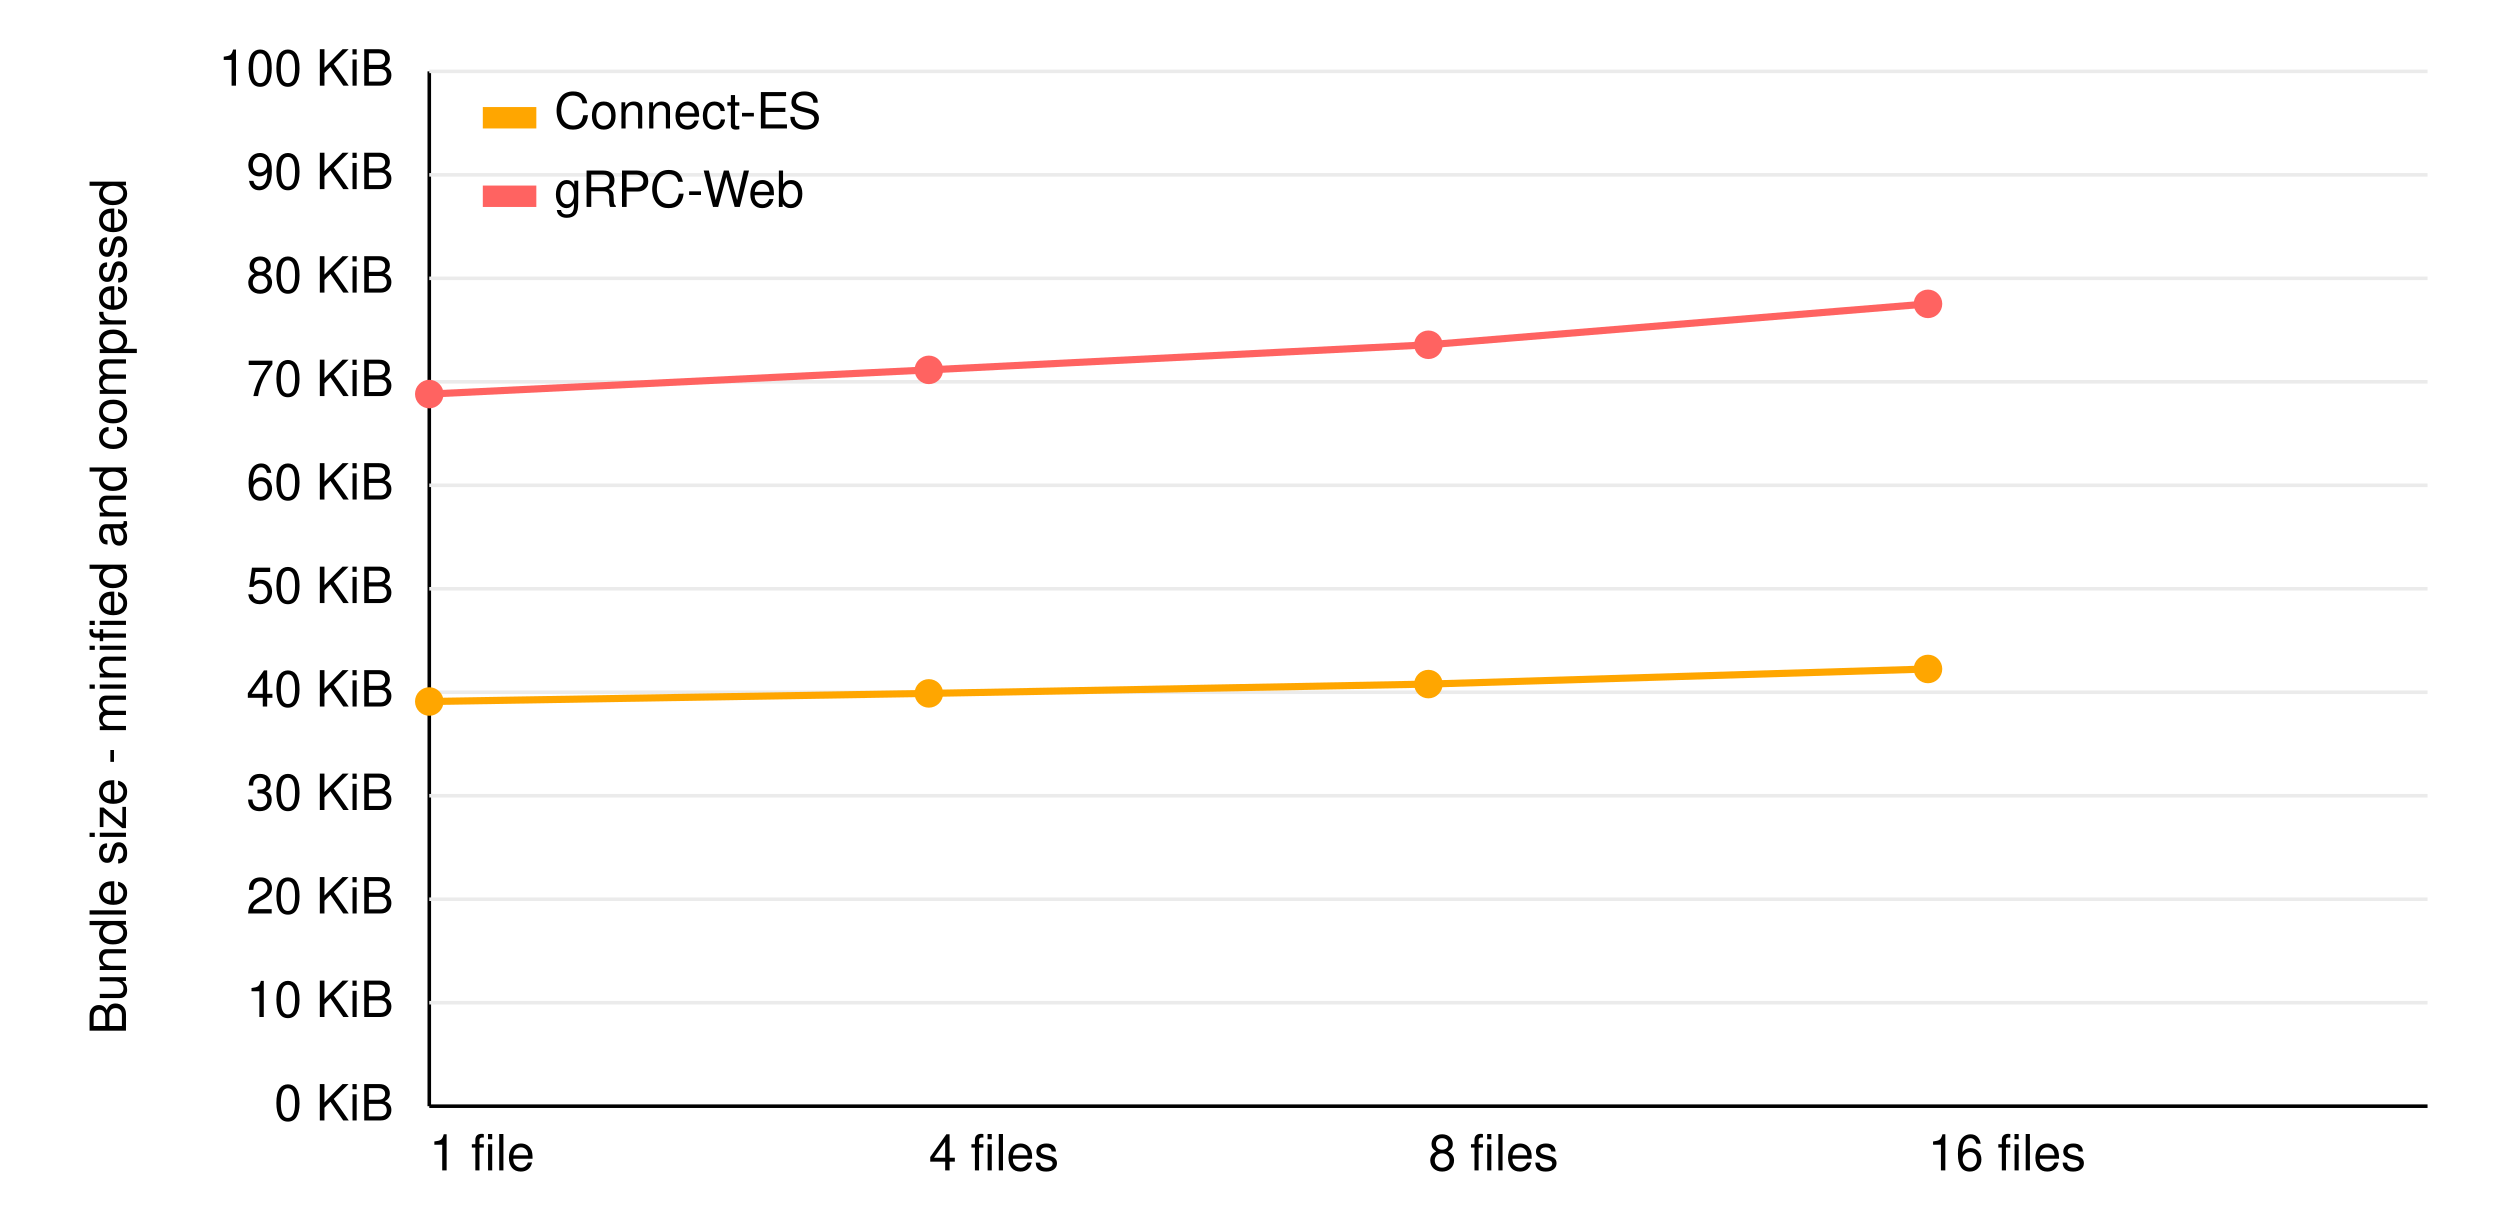
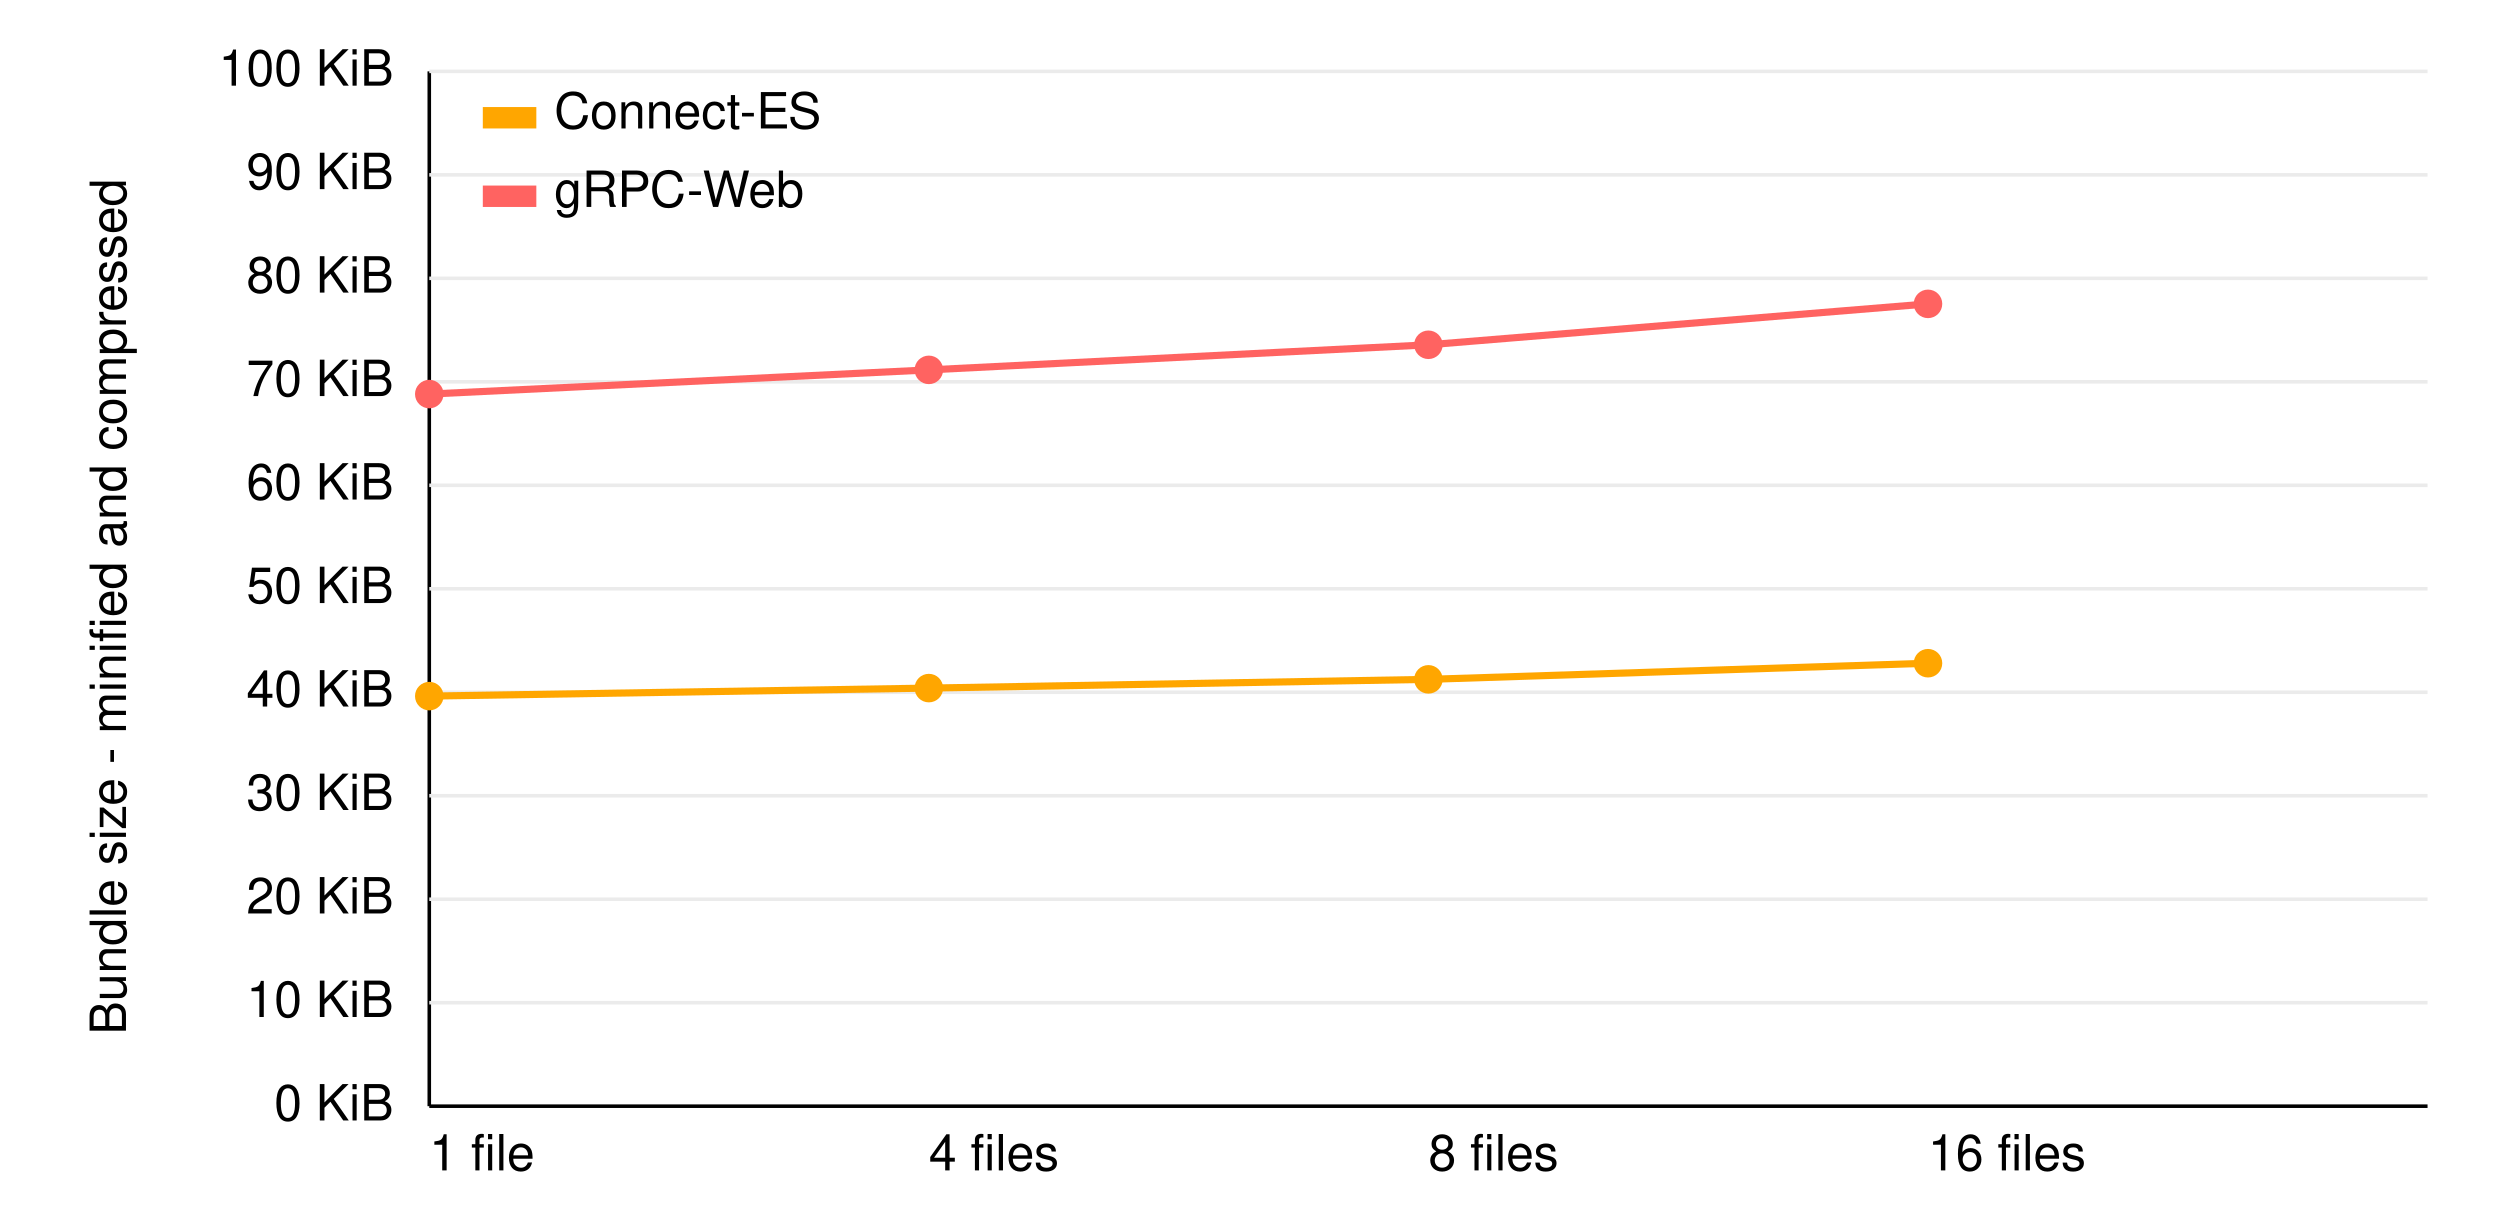
<svg xmlns="http://www.w3.org/2000/svg" version="1.1" width="680px" height="330px" viewBox="0 0 680 340" class="chart">
  <style>
      
      text {
        font: 14px Verdana, Helvetica, Arial, sans-serif;
      }
      
    </style>
  <g transform="translate(110,310)">
    <line y1="0" x2="560" stroke="black" />
    <text x="0" y="18" text-anchor="start">1 file</text>
    <text x="140" y="18" text-anchor="start">4 files</text>
    <text x="280" y="18" text-anchor="start">8 files</text>
    <text x="420" y="18" text-anchor="start">16 files</text>
  </g>
  <g transform="translate(110, 20)">
    <line x1="0" x2="0" y1="0" y2="290" stroke="black" />
    <g transform="rotate(-90), translate(-150,-85)">
      <text text-anchor="middle">Bundle size - minified and compressed</text>
    </g>
    <text x="-10" y="4" text-anchor="end">100 KiB</text>
    <line x1="0" x2="560" y1="0" y2="0" stroke="#ebebeb" />
    <text x="-10" y="33" text-anchor="end">90 KiB</text>
    <line x1="0" x2="560" y1="29" y2="29" stroke="#ebebeb" />
    <text x="-10" y="62" text-anchor="end">80 KiB</text>
    <line x1="0" x2="560" y1="58" y2="58" stroke="#ebebeb" />
    <text x="-10" y="91" text-anchor="end">70 KiB</text>
    <line x1="0" x2="560" y1="87" y2="87" stroke="#ebebeb" />
    <text x="-10" y="120" text-anchor="end">60 KiB</text>
    <line x1="0" x2="560" y1="116" y2="116" stroke="#ebebeb" />
    <text x="-10" y="149" text-anchor="end">50 KiB</text>
    <line x1="0" x2="560" y1="145" y2="145" stroke="#ebebeb" />
    <text x="-10" y="178" text-anchor="end">40 KiB</text>
    <line x1="0" x2="560" y1="174" y2="174" stroke="#ebebeb" />
    <text x="-10" y="207" text-anchor="end">30 KiB</text>
    <line x1="0" x2="560" y1="203" y2="203" stroke="#ebebeb" />
    <text x="-10" y="236" text-anchor="end">20 KiB</text>
    <line x1="0" x2="560" y1="232" y2="232" stroke="#ebebeb" />
    <text x="-10" y="265" text-anchor="end">10 KiB</text>
    <line x1="0" x2="560" y1="261" y2="261" stroke="#ebebeb" />
    <text x="-10" y="294" text-anchor="end">0 KiB</text>
  </g>
  <g transform="translate(110, 20)">
-     <polyline fill="none" stroke="#ffa600" stroke-width="2" points="0,176.591 140,174.32 280,171.709 420,167.475">
+     <polyline fill="none" stroke="#ffa600" stroke-width="2" points="0,175.079 140,172.833 280,170.383 420,165.861">
    </polyline>
-     <circle cx="0" cy="176.591" r="4" fill="#ffa600" />
-     <circle cx="140" cy="174.32" r="4" fill="#ffa600" />
-     <circle cx="280" cy="171.709" r="4" fill="#ffa600" />
-     <circle cx="420" cy="167.475" r="4" fill="#ffa600" />
+     <circle cx="0" cy="175.079" r="4" fill="#ffa600" />
+     <circle cx="140" cy="172.833" r="4" fill="#ffa600" />
+     <circle cx="280" cy="170.383" r="4" fill="#ffa600" />
+     <circle cx="420" cy="165.861" r="4" fill="#ffa600" />
  </g>
  <g transform="translate(110, 20)">
    <polyline fill="none" stroke="#ff6361" stroke-width="2" points="0,90.435 140,83.653 280,76.621 420,65.157">
    </polyline>
    <circle cx="0" cy="90.435" r="4" fill="#ff6361" />
    <circle cx="140" cy="83.653" r="4" fill="#ff6361" />
    <circle cx="280" cy="76.621" r="4" fill="#ff6361" />
    <circle cx="420" cy="65.157" r="4" fill="#ff6361" />
  </g>
  <g transform="translate(125, 30)">
    <g transform="translate(0, 0)">
      <rect width="15" height="6" fill="#ffa600" />
      <text x="20" y="6">Connect-ES</text>
    </g>
    <g transform="translate(0, 22)">
      <rect width="15" height="6" fill="#ff6361" />
      <text x="20" y="6">gRPC-Web</text>
    </g>
  </g>
</svg>
